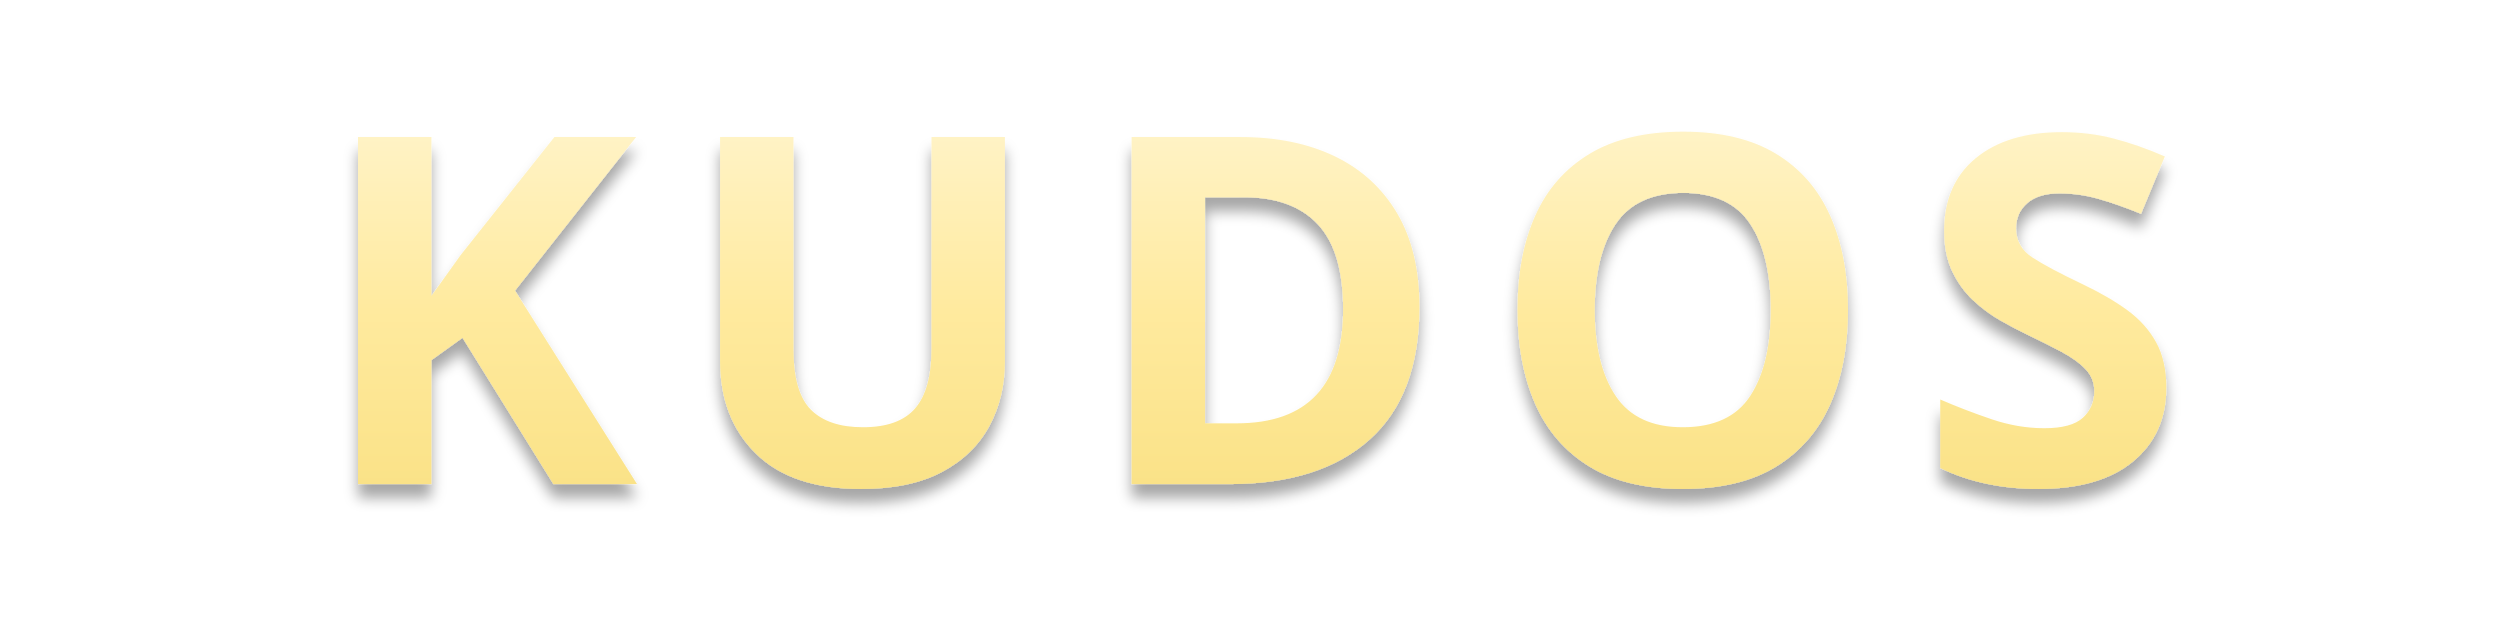
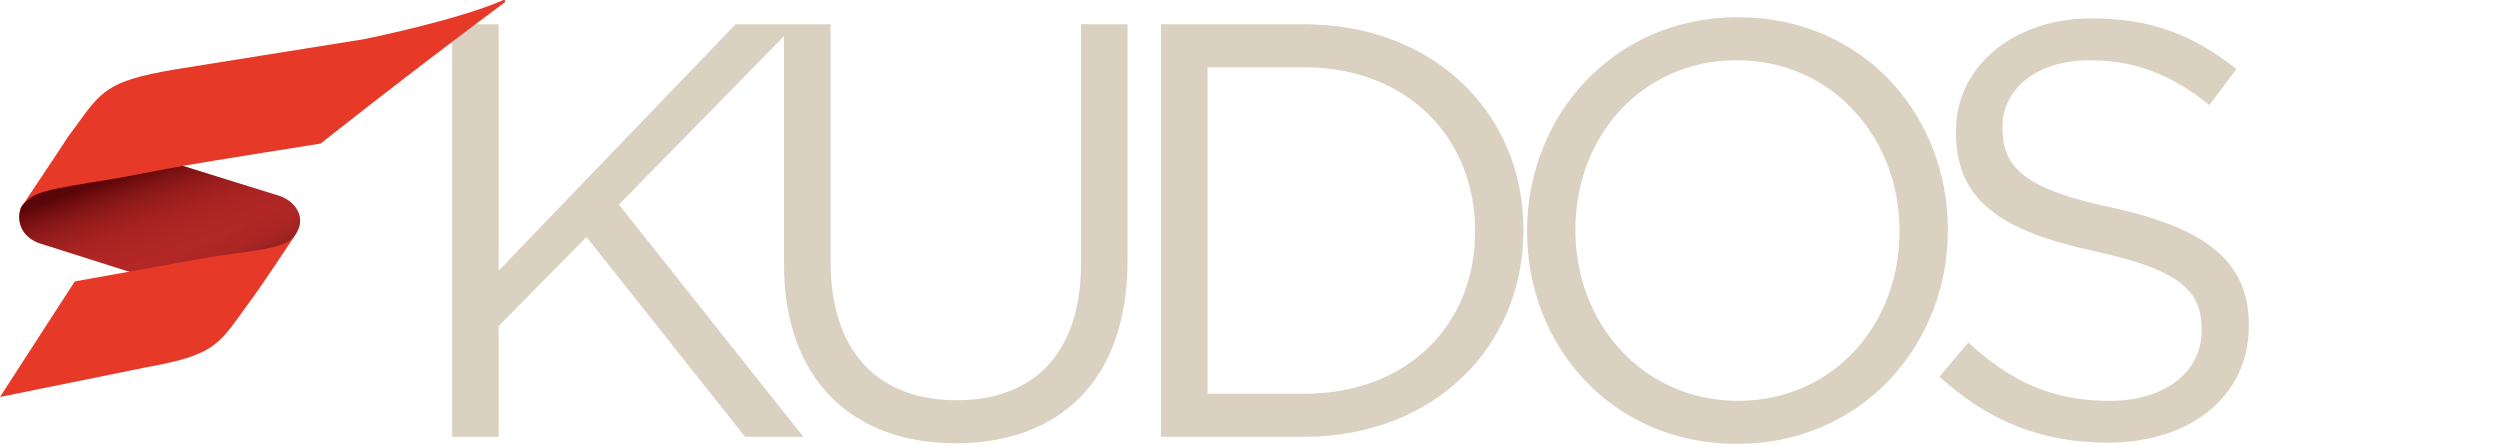
- <svg xmlns="http://www.w3.org/2000/svg" viewBox="0 0 720 180" width="720" height="180" role="img" aria-label="KUDOS">
+ <svg xmlns="http://www.w3.org/2000/svg" width="593" height="106" viewBox="0 0 593 106" fill="none">
+   <path d="M107.249 103.605V5.759H118.291V64.187L174.483 5.759H188.741L146.807 48.532L190.558 103.605H176.72L139.119 56.22L118.291 77.327V103.605H107.249ZM226.636 105.143C202.454 105.143 185.959 90.326 185.959 62.65V5.759H197.002V61.951C197.002 83.198 208.045 94.939 226.915 94.939C244.947 94.939 256.409 84.036 256.409 62.65V5.759H267.452V61.811C267.452 90.466 251.097 105.143 226.636 105.143ZM275.39 103.605V5.759H309.356C340.108 5.759 361.355 26.866 361.355 54.403V54.682C361.355 82.219 340.108 103.605 309.356 103.605H275.39ZM286.432 93.401H309.356C334.097 93.401 349.893 76.768 349.893 54.962V54.682C349.893 33.016 334.097 15.963 309.356 15.963H286.432V93.401ZM411.987 105.283C382.214 105.283 362.225 81.939 362.225 54.962V54.682C362.225 27.705 382.493 4.082 412.266 4.082C442.04 4.082 462.028 27.425 462.028 54.403V54.682C462.028 81.66 441.76 105.283 411.987 105.283ZM412.266 95.079C434.631 95.079 450.566 77.187 450.566 54.962V54.682C450.566 32.457 434.352 14.286 411.987 14.286C389.622 14.286 373.687 32.178 373.687 54.403V54.682C373.687 76.907 389.902 95.079 412.266 95.079ZM500.01 105.003C484.355 105.003 471.775 99.971 460.033 89.348L466.882 81.241C477.086 90.606 486.871 95.079 500.43 95.079C513.709 95.079 522.236 88.09 522.236 78.445V78.165C522.236 69.08 517.343 64.048 496.795 59.575C474.291 54.682 463.947 47.414 463.947 31.339V31.059C463.947 15.823 477.506 4.361 496.097 4.361C510.494 4.361 520.418 8.415 530.483 16.382L524.053 24.909C514.967 17.501 505.881 14.286 495.817 14.286C482.957 14.286 474.99 21.135 474.99 30.081V30.36C474.99 39.586 479.882 44.898 501.548 49.371C523.354 54.263 533.418 62.091 533.418 77.047V77.327C533.418 94.1 519.44 105.003 500.01 105.003Z" fill="#DBD1C1" />
+   <path d="M31.553 35.699L66.342 46.484C69.859 47.662 72.912 51.487 70.092 55.645C68.23 58.781 54.34 71.789 54.34 71.789C54.263 72.034 9.465 57.736 9.465 57.736C5.818 56.535 3.697 53.266 4.887 49.464C6.076 45.661 27.337 34.254 31.553 35.677V35.699Z" fill="#B72927" />
+   <path d="M31.581 35.679L66.369 46.464C69.887 47.643 72.939 51.468 70.12 55.626C68.257 58.761 54.368 71.77 54.368 71.77C54.29 72.014 9.492 57.716 9.492 57.716C5.845 56.515 3.724 53.246 4.914 49.444C6.104 45.642 27.365 34.234 31.581 35.657V35.679Z" fill="url(#paint0_linear_2940_13440)" style="mix-blend-mode:multiply" />
+   <path d="M31.553 35.679L66.342 46.464C69.859 47.643 72.912 51.468 70.092 55.626C68.23 58.761 54.34 71.77 54.34 71.77C54.263 72.014 9.465 57.716 9.465 57.716C5.818 56.515 3.697 53.246 4.887 49.444C6.076 45.642 27.337 34.234 31.553 35.657V35.679Z" fill="url(#paint1_linear_2940_13440)" style="mix-blend-mode:multiply" />
+   <path d="M76.077 34.034C77.344 33.033 95.89 18.29 119.737 0.545C120.048 0.3 119.737 -0.122 119.349 0.034C108.357 4.859 86.268 9.306 86.268 9.306L40.952 16.555C25.511 19.268 24.088 21.492 17.855 30.12L16.2 32.366C16.122 32.477 13.484 36.569 5 49.221C7.587 45.374 10.509 45.063 27.89 42.261C31.201 41.661 39.09 40.104 44.03 39.237C50.885 38.036 74.241 34.345 75.896 34.078C75.974 34.078 75.999 34.056 76.051 34.011L76.077 34.034Z" fill="#E73928" />
+   <path d="M17.743 66.744L0 94.162L34.84 87.09C50.256 84.311 51.678 82.087 57.886 73.437L59.541 71.169C59.541 71.169 61.533 68.545 70.094 55.67C67.663 59.495 58.119 59.428 47.824 61.34C44.514 61.963 17.769 66.744 17.769 66.744H17.743Z" fill="#E73928" />
  <defs>
-     <linearGradient id="kv-gold" x1="0" y1="0" x2="0" y2="1">
-       <stop offset="0%" stop-color="#FFF3C6" />
-       <stop offset="50%" stop-color="#FFEA9E" />
-       <stop offset="100%" stop-color="#FAE287" />
+     <linearGradient id="paint0_linear_2940_13440" x1="48.626" y1="74.327" x2="35.983" y2="38.859" gradientUnits="userSpaceOnUse">
+       <stop stop-color="white" />
+       <stop offset="0.32" stop-color="#FDFCFD" />
+       <stop offset="0.47" stop-color="#F9F5F6" />
+       <stop offset="0.57" stop-color="#F2E9EA" />
+       <stop offset="0.66" stop-color="#E8D7DA" />
+       <stop offset="0.74" stop-color="#DABFC4" />
+       <stop offset="0.81" stop-color="#CAA3AA" />
+       <stop offset="0.87" stop-color="#B6818B" />
+       <stop offset="0.93" stop-color="#A05966" />
+       <stop offset="0.98" stop-color="#872D3E" />
+       <stop offset="1" stop-color="#7E1E30" />
    </linearGradient>
-     <filter id="kv-shadow" x="-10%" y="-10%" width="120%" height="120%">
-       <feDropShadow dx="0" dy="4" stdDeviation="2" flood-color="#000" flood-opacity="0.35" />
-     </filter>
+     <linearGradient id="paint1_linear_2940_13440" x1="40.373" y1="56.048" x2="50.198" y2="76.917" gradientUnits="userSpaceOnUse">
+       <stop stop-color="white" />
+       <stop offset="0.22" stop-color="#FCFCFC" />
+       <stop offset="0.35" stop-color="#F3F3F3" />
+       <stop offset="0.47" stop-color="#E5E5E5" />
+       <stop offset="0.57" stop-color="#D0D0D0" />
+       <stop offset="0.66" stop-color="#B5B5B5" />
+       <stop offset="0.75" stop-color="#959595" />
+       <stop offset="0.83" stop-color="#6D6D6D" />
+       <stop offset="0.91" stop-color="#404040" />
+       <stop offset="0.98" stop-color="#0E0E0E" />
+       <stop offset="1" />
+     </linearGradient>
  </defs>
-   <text x="50%" y="50%" dominant-baseline="middle" text-anchor="middle" font-family="Montserrat, sans-serif" font-weight="900" font-size="140" letter-spacing="12" fill="url(#kv-gold)" filter="url(#kv-shadow)">KUDOS</text>
</svg>
